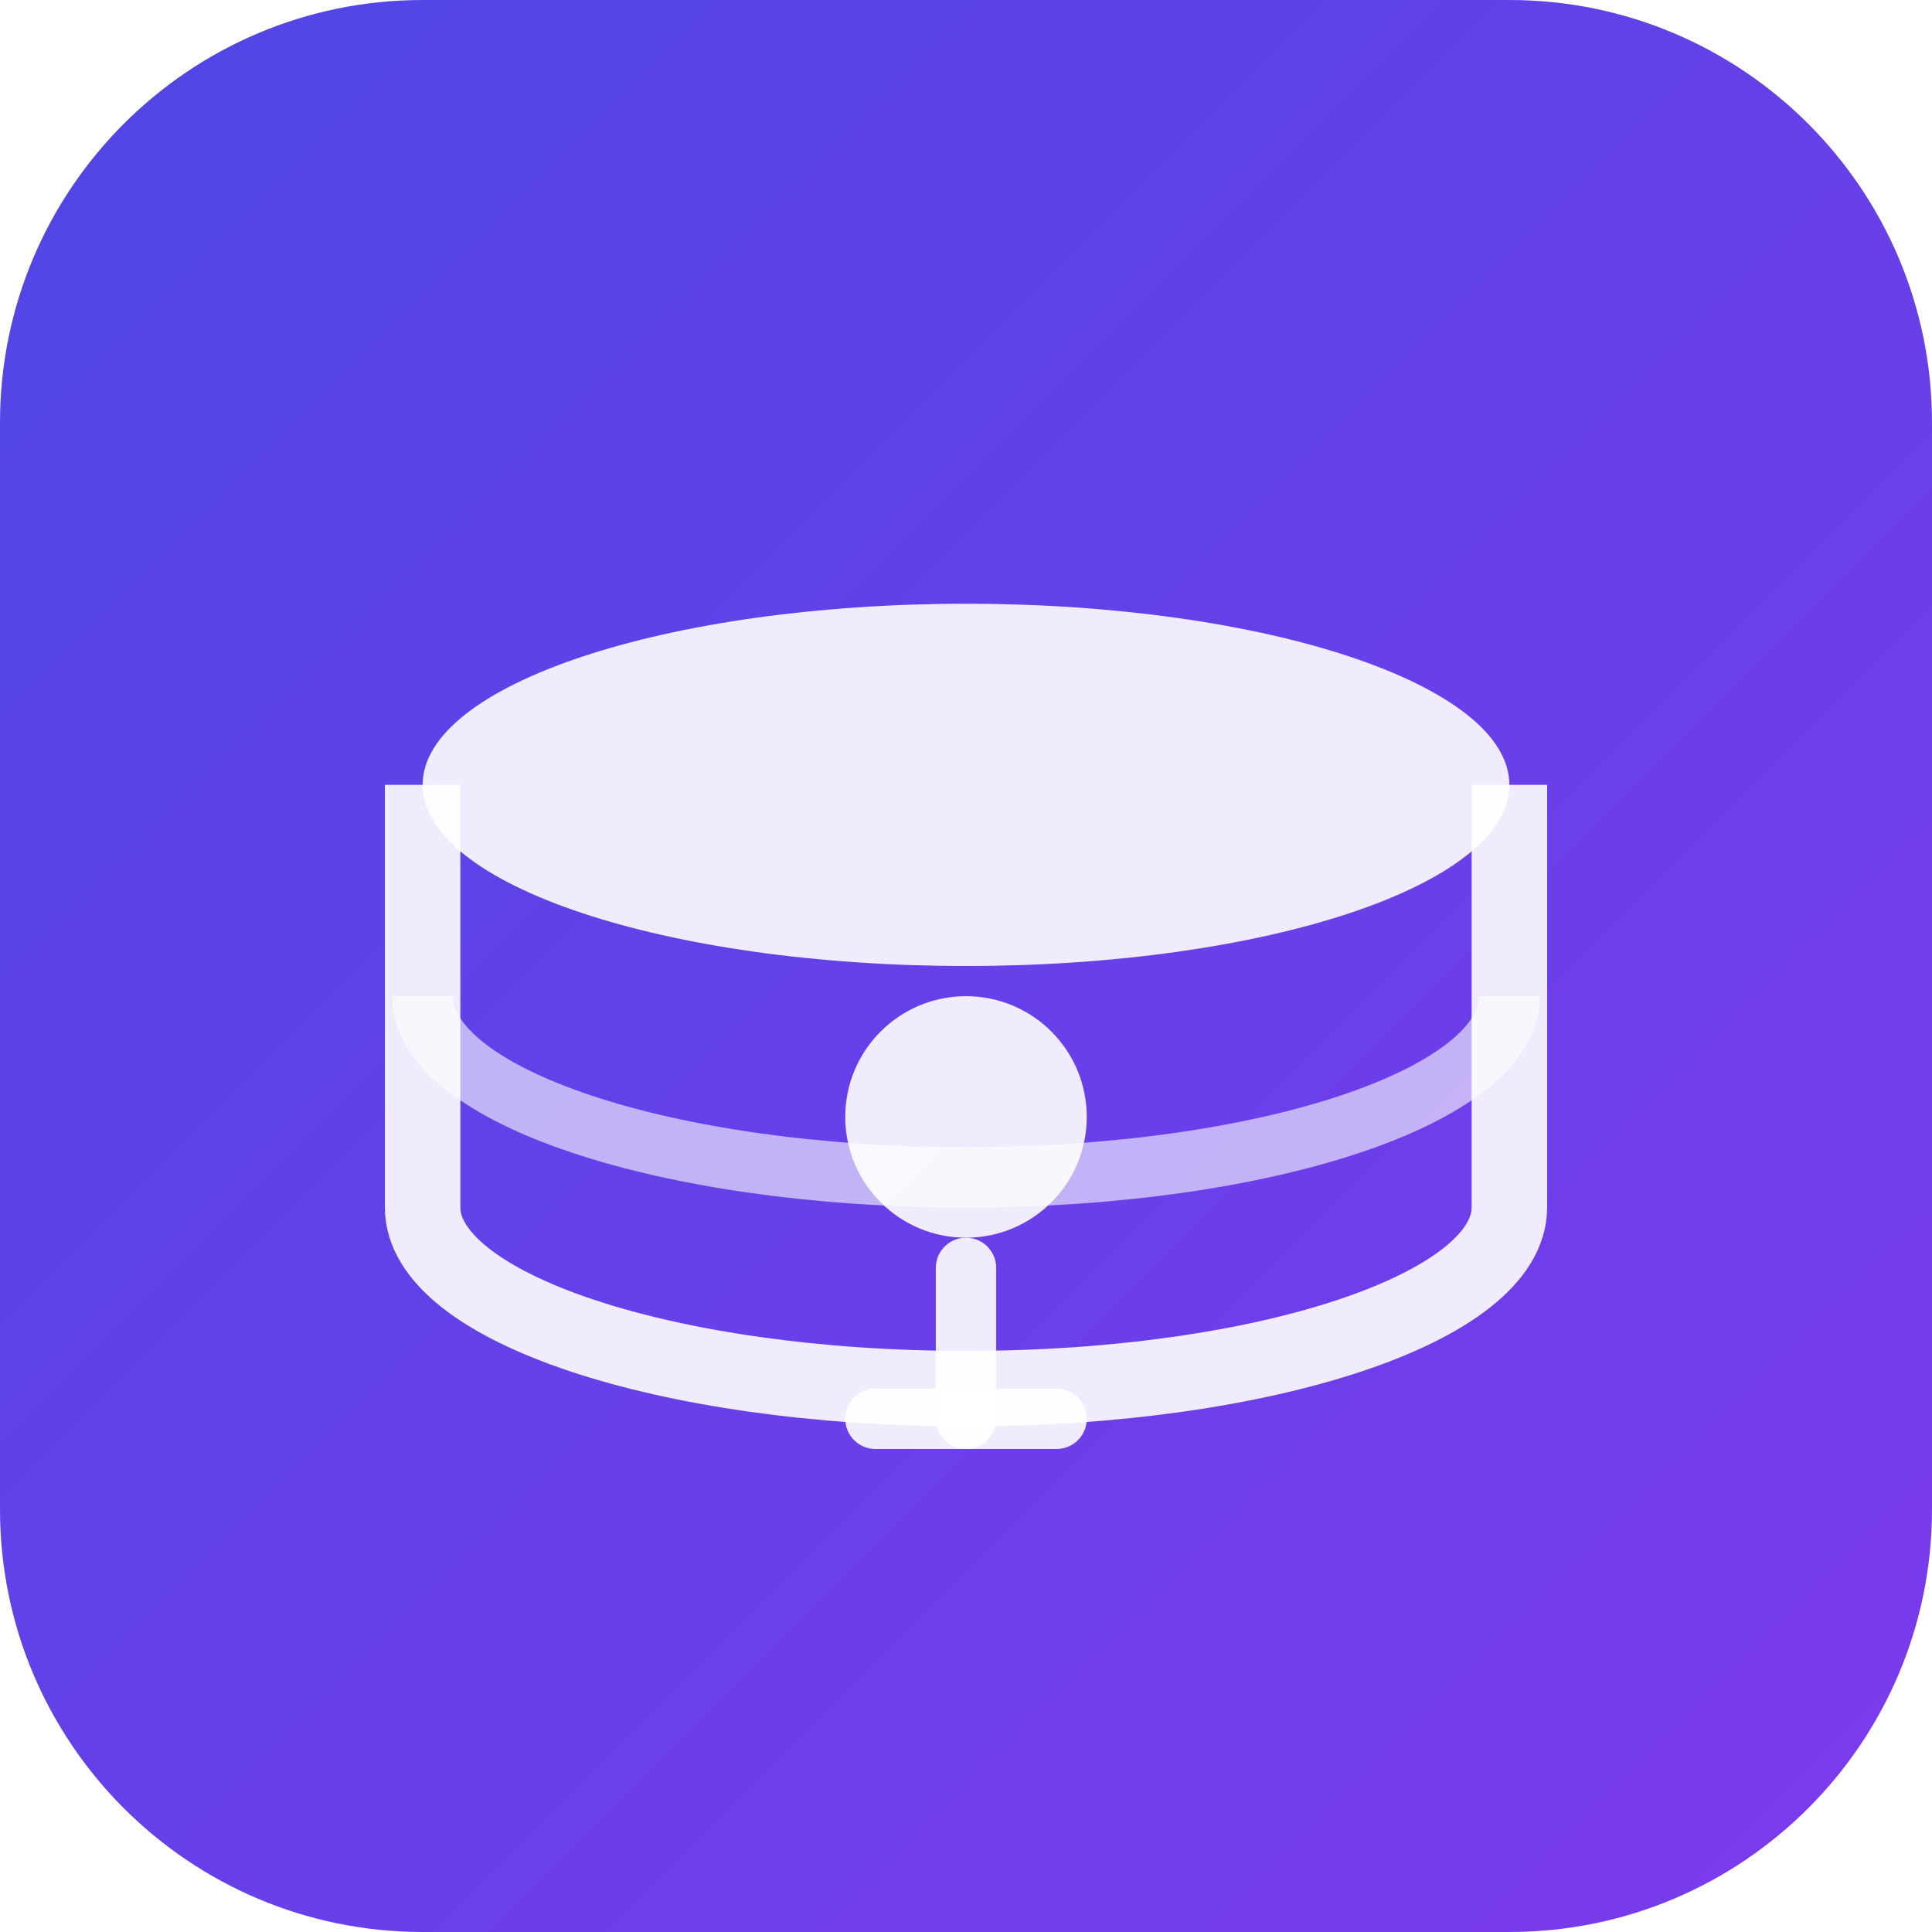
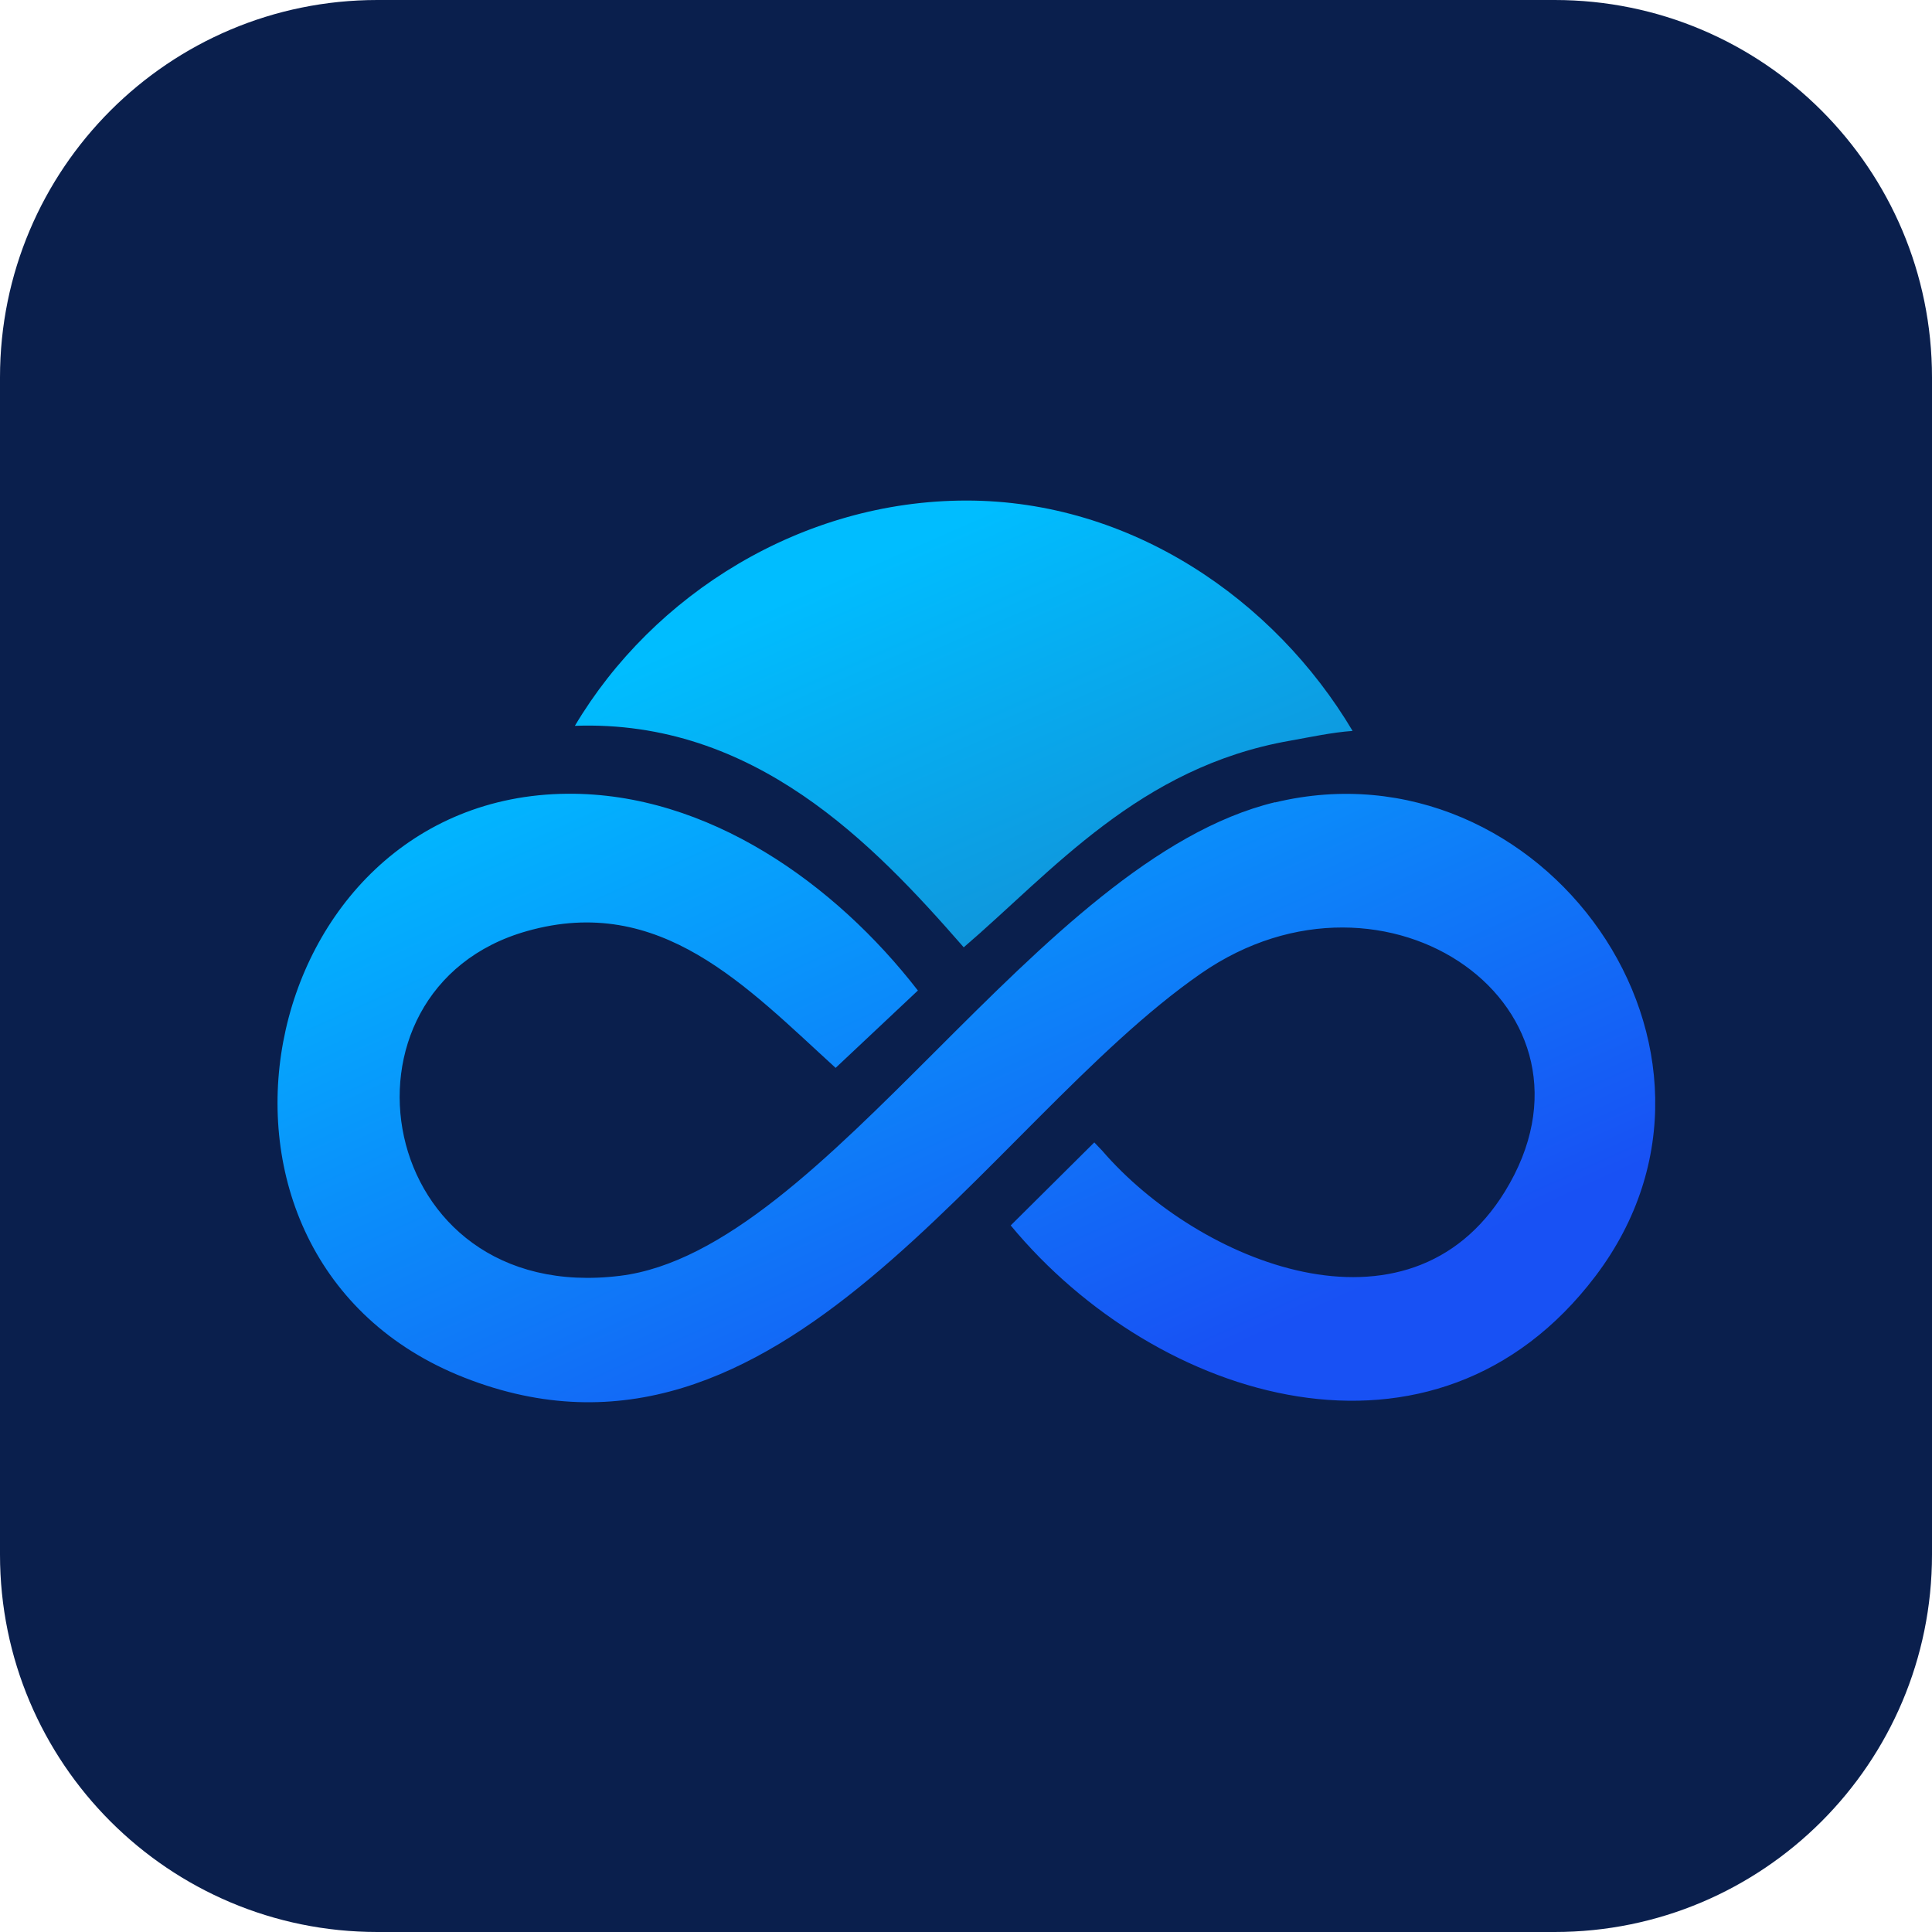
- <svg xmlns="http://www.w3.org/2000/svg" viewBox="0 0 128 128">
+ <svg xmlns="http://www.w3.org/2000/svg" viewBox="0 0 1024 1024">
  <defs>
-     <linearGradient id="bg" x1="0%" y1="0%" x2="100%" y2="100%">
-       <stop offset="0%" style="stop-color:#4f46e5" />
-       <stop offset="100%" style="stop-color:#7c3aed" />
+     <linearGradient id="grad1" x1="390" y1="200" x2="580" y2="620" gradientUnits="userSpaceOnUse">
+       <stop offset="0" stop-color="#00bdff" />
+       <stop offset="1" stop-color="#1851f4" />
+     </linearGradient>
+     <linearGradient id="grad2" x1="460" y1="170" x2="640" y2="580" gradientUnits="userSpaceOnUse">
+       <stop offset="0" stop-color="#00bdff" />
+       <stop offset="1" stop-color="#216ab4" />
    </linearGradient>
  </defs>
-   <rect width="128" height="128" rx="28" fill="url(#bg)" />
-   <ellipse cx="64" cy="52" rx="36" ry="12" fill="rgba(255,255,255,0.9)" />
-   <path d="M28 52v28c0 6.6 16.1 12 36 12s36-5.4 36-12V52" fill="none" stroke="rgba(255,255,255,0.9)" stroke-width="5" />
-   <path d="M28 66c0 6.6 16.1 12 36 12s36-5.4 36-12" fill="none" stroke="rgba(255,255,255,0.6)" stroke-width="4" />
-   <circle cx="64" cy="74" r="8" fill="rgba(255,255,255,0.9)" />
-   <rect x="62" y="82" width="4" height="14" rx="2" fill="rgba(255,255,255,0.9)" />
-   <rect x="56" y="92" width="16" height="4" rx="2" fill="rgba(255,255,255,0.9)" />
+   <rect width="1024" height="1024" rx="200" ry="200" fill="#0a1f4d" />
+   <g transform="translate(0,128)">
+     <path fill="url(#grad1)" d="M675.8,297.2c-126.4,30.5-237.5,237.4-347.1,251-130.9,16.2-158.2-152-49.4-182.7,70.6-20,116.3,29.4,163.6,72.5l43.6-41c-43.8-56.6-111.4-104.9-185.8-104.3-167.1,1.4-216.3,246-54.5,309.5,167.3,65.7,275.5-134.6,390.3-214.2,98.5-68.3,220.9,18.5,161.1,115.6-51.2,83.1-162.5,37.4-213.4-21.7l-4.2-4.4-44.3,44c77.5,93.7,224.9,139,309.9,26.9,90.8-119.8-28.2-285.2-169.8-251.1z" />
+     <path fill="url(#grad2)" d="M510.8,374.1c46.9-40.2,93-95.5,172.9-109.5,11.2-2,22.2-4.4,33.2-5.2-41.5-69.8-117.6-122.1-204.7-122.1s-166,49.6-207.5,119.4c95.1-3.4,158.2,62.5,206,117.3z" />
+   </g>
</svg>
